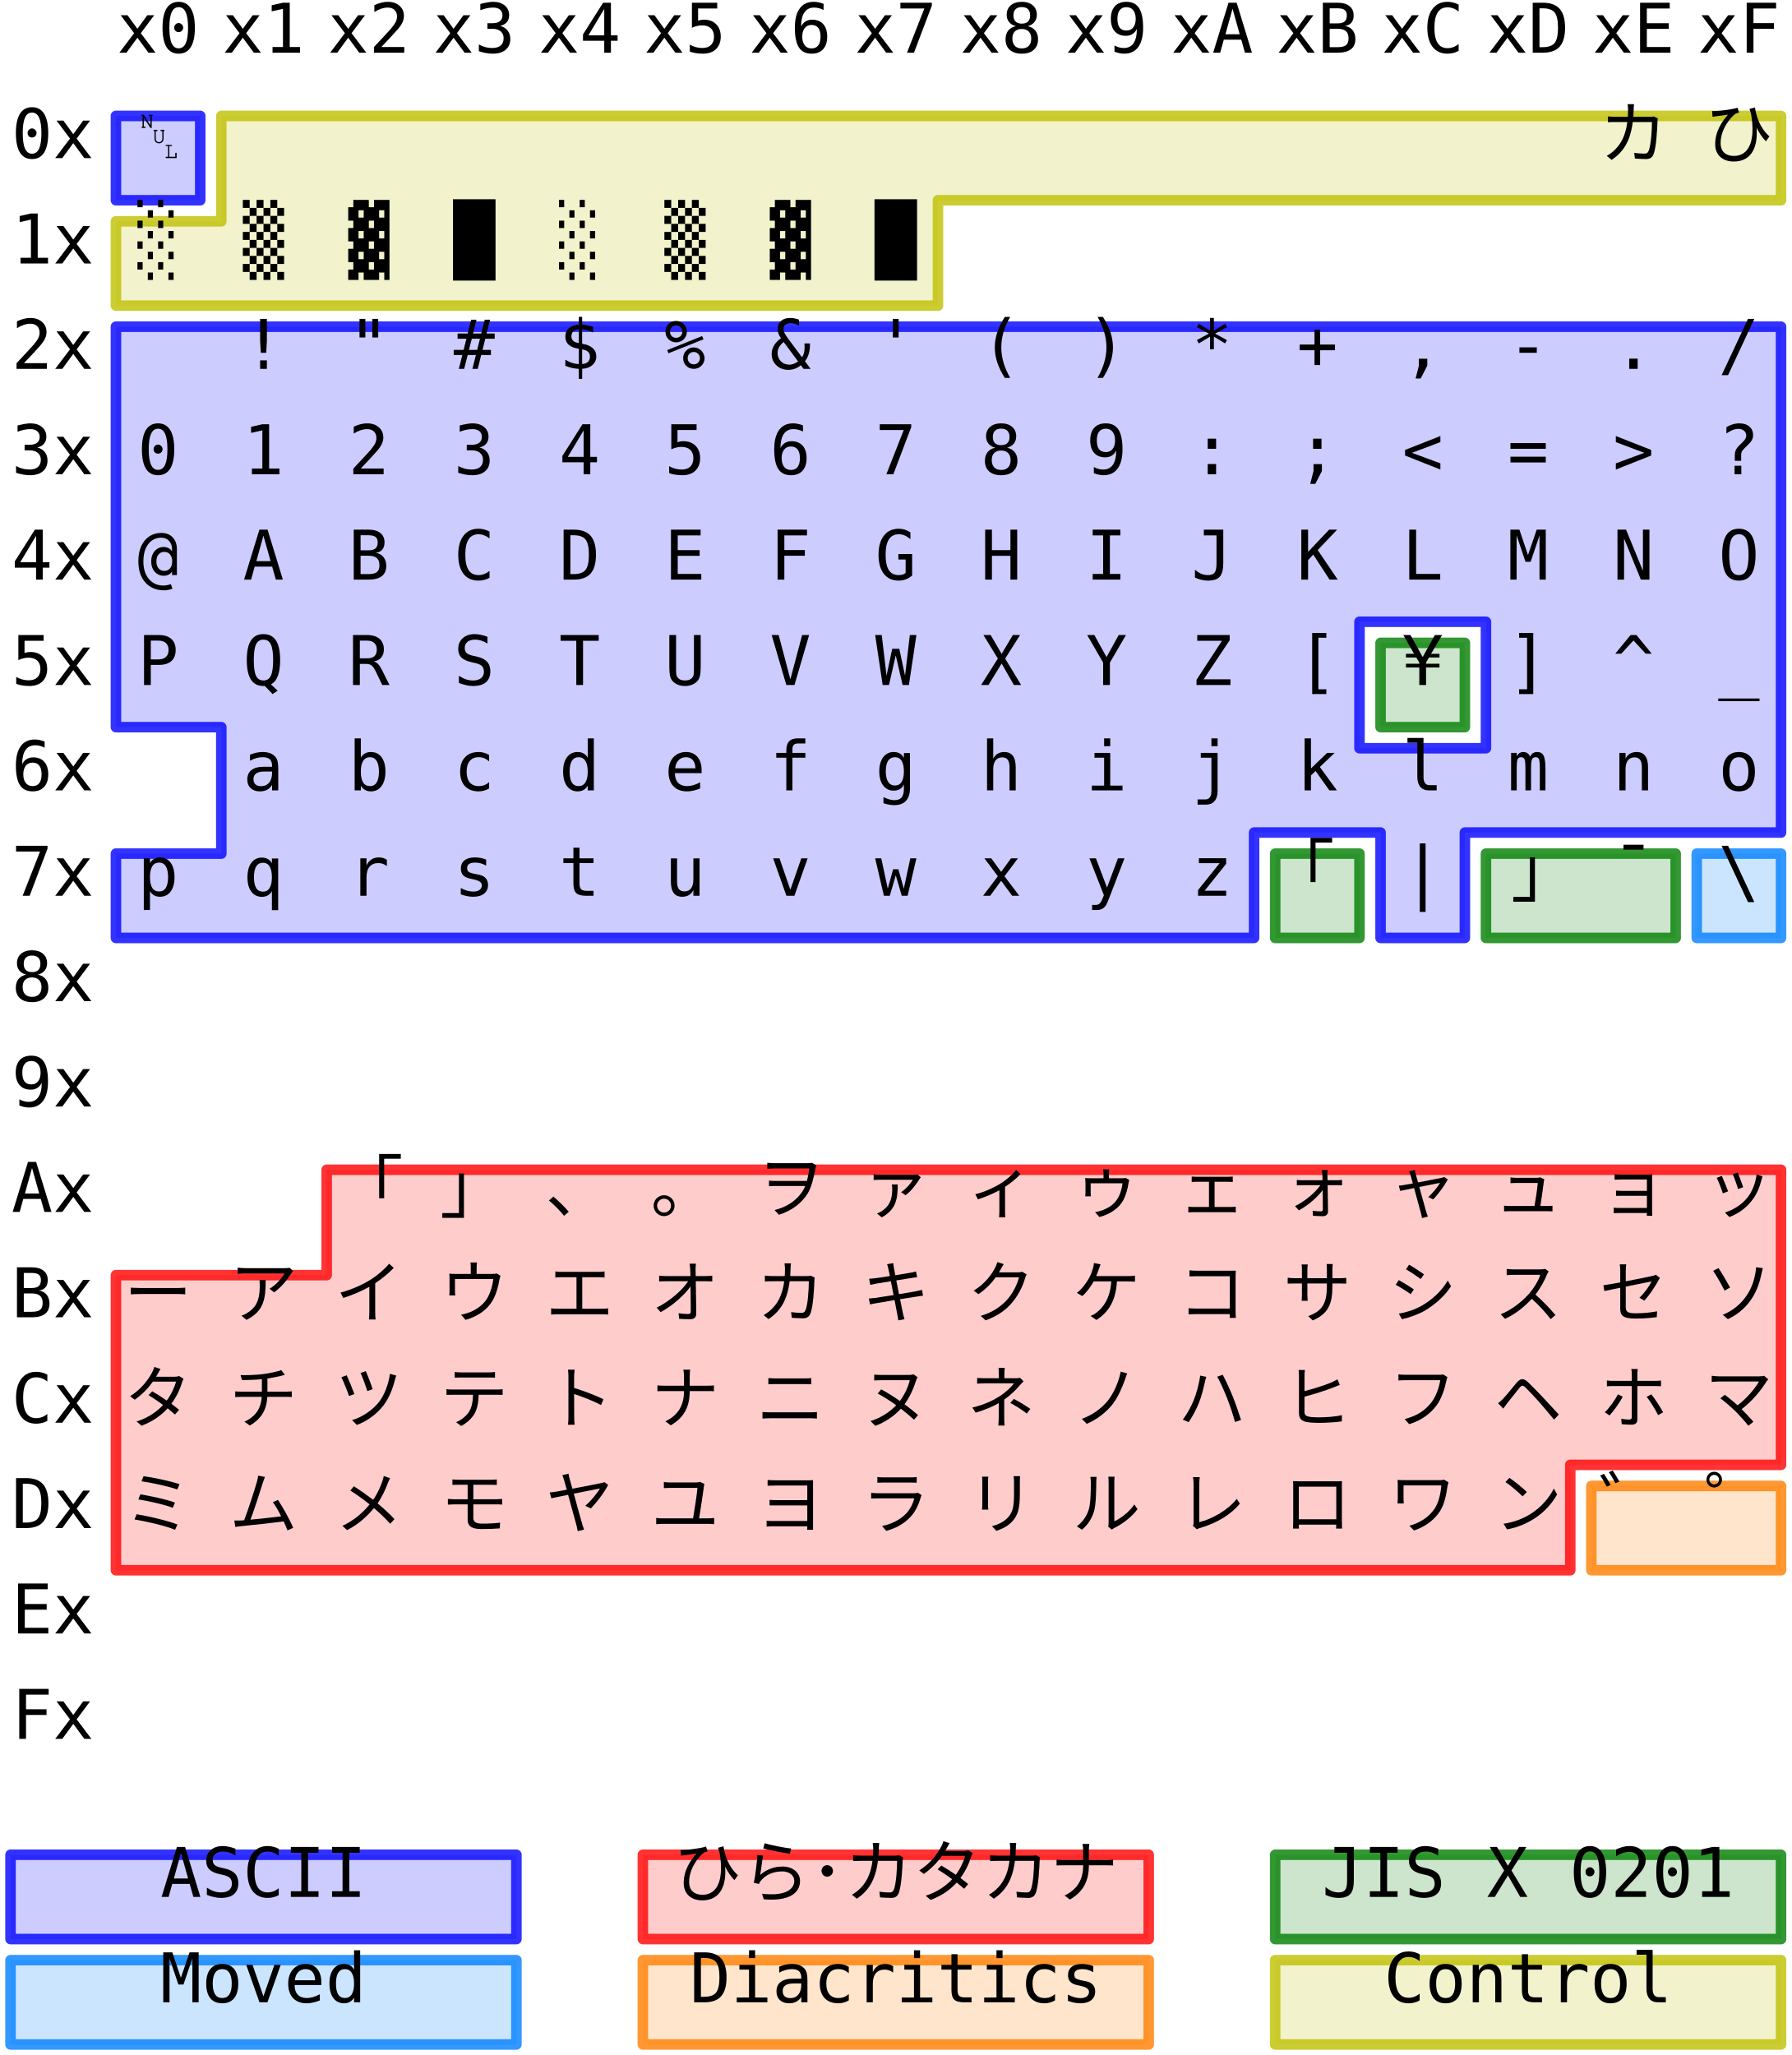
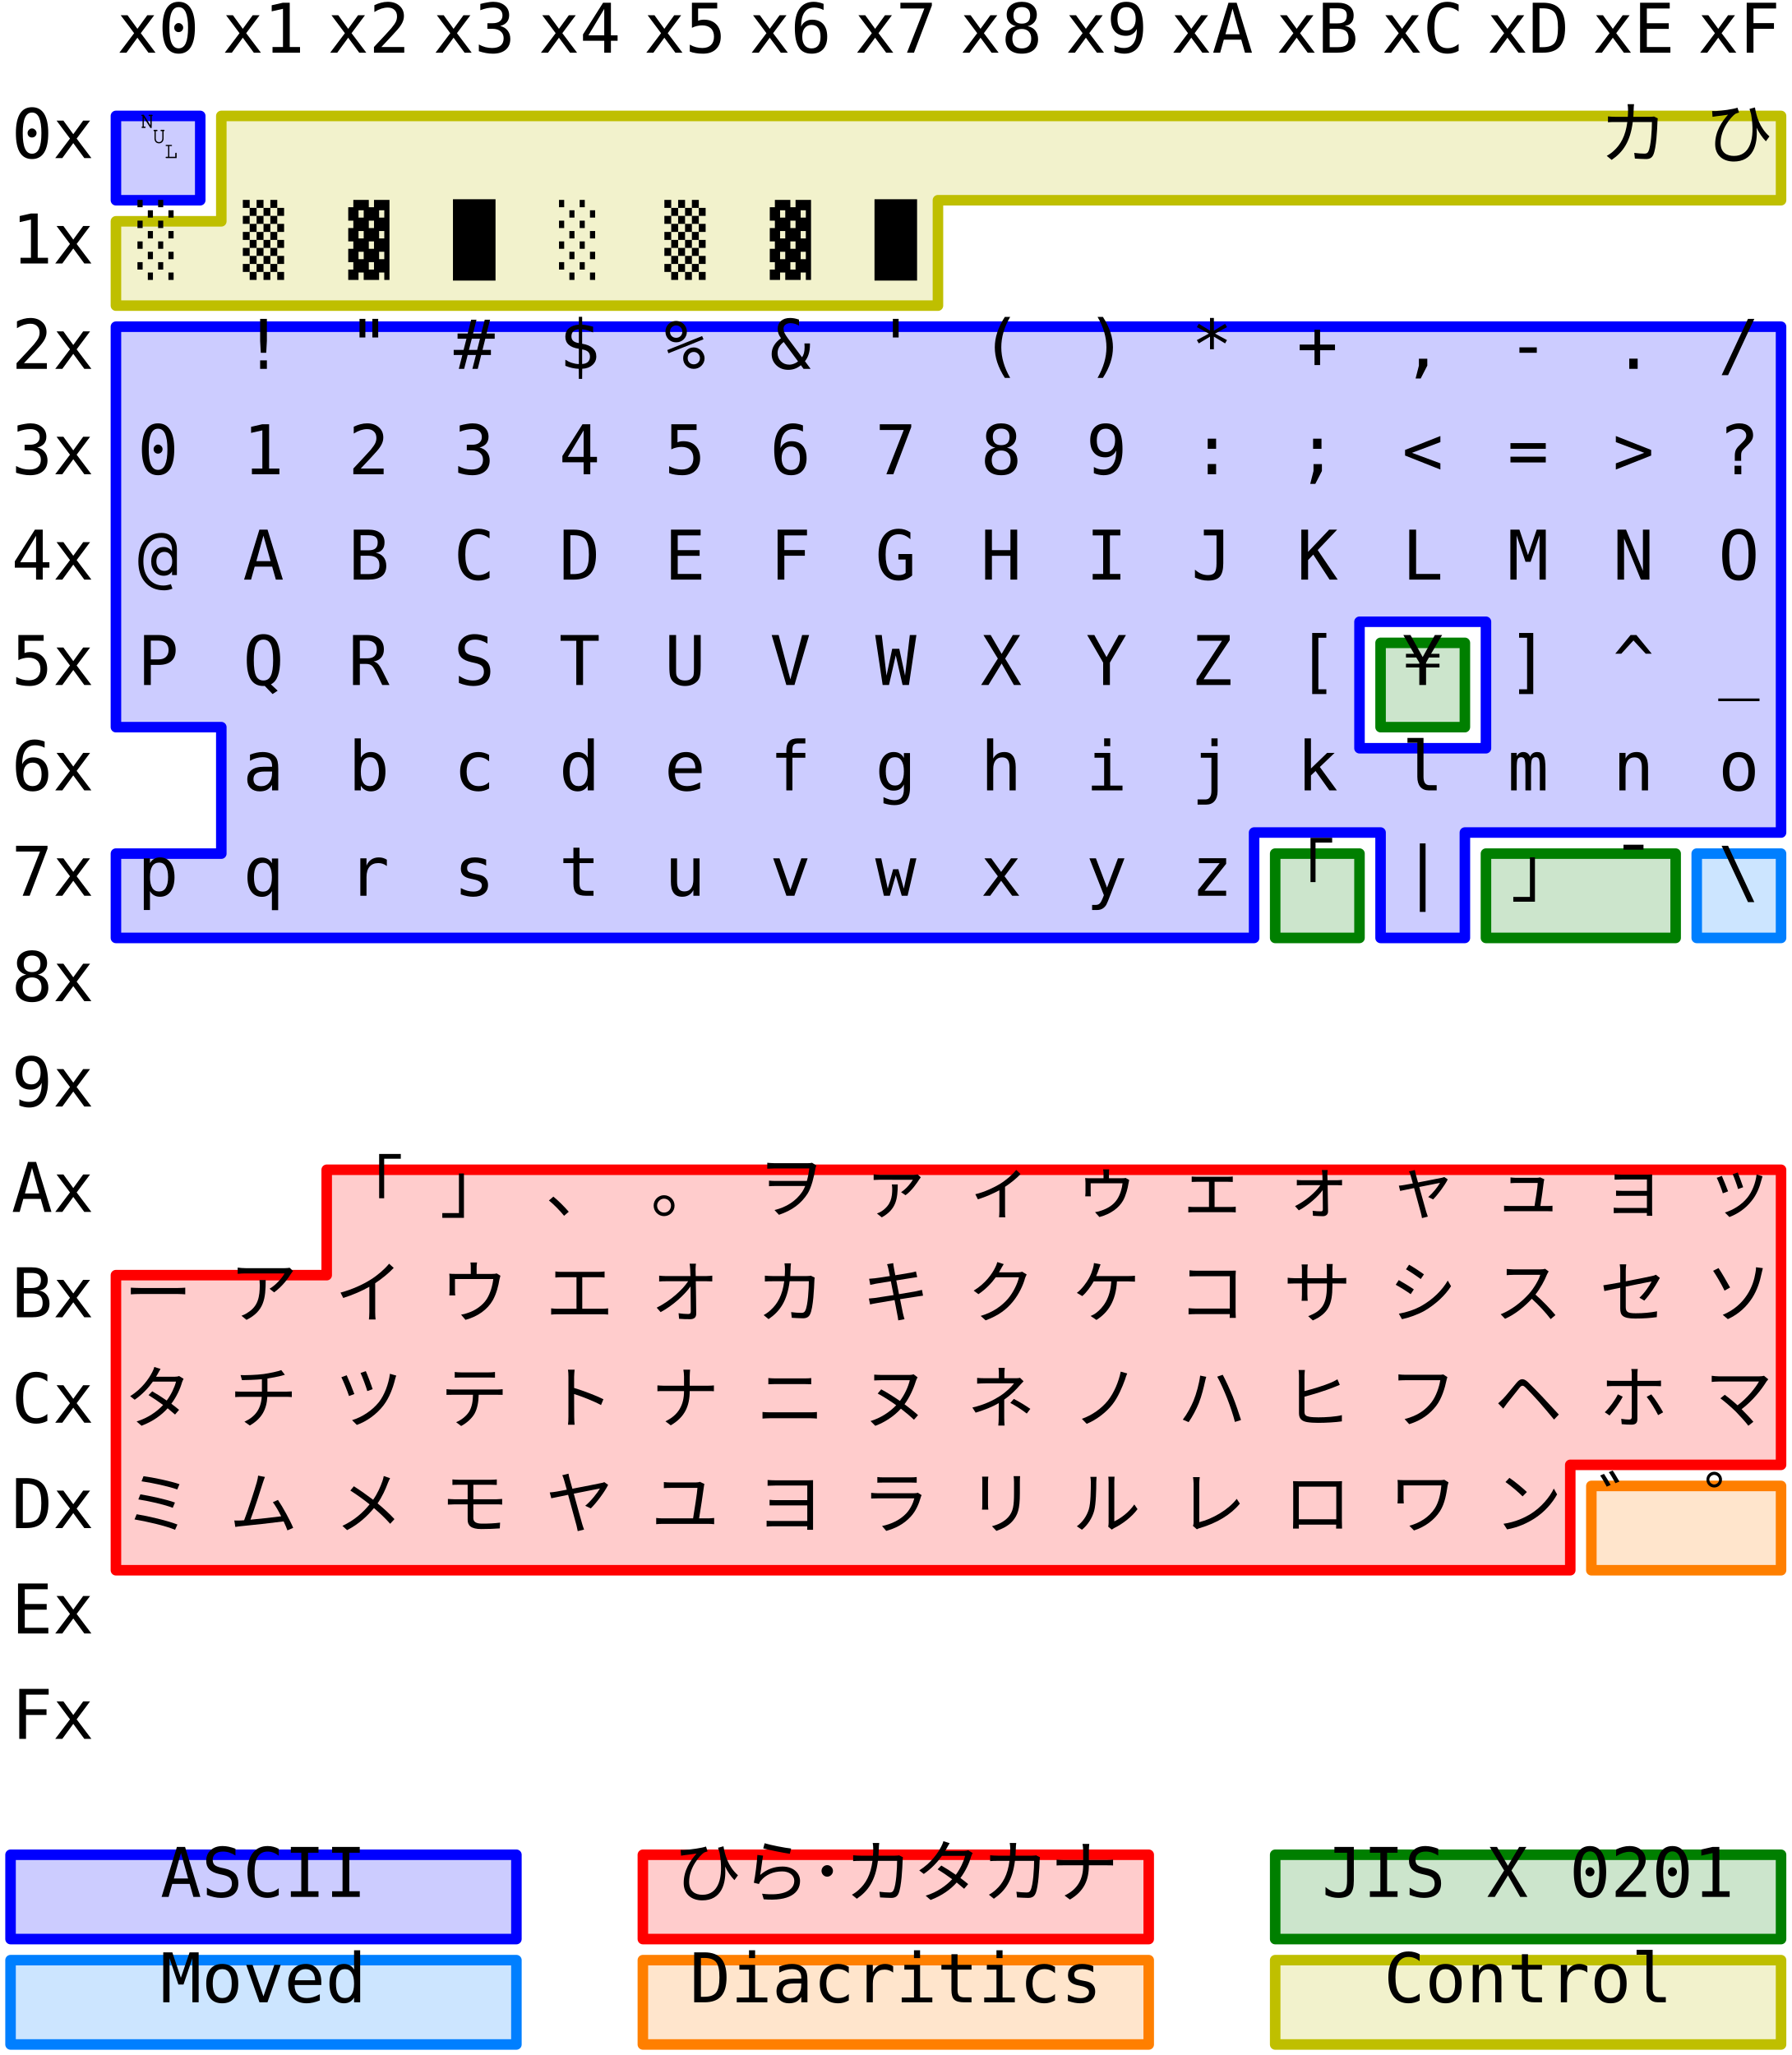
<svg xmlns="http://www.w3.org/2000/svg" width="340" height="390" viewBox="0 0 340 390">
  <style>
    path { stroke-width: 2px; stroke-linejoin: round; fill-rule: evenodd }
    text { font: 13px monospace; text-anchor: middle; alignment-baseline: central }
  </style>
-   <path d="M22,22h16v16h-16zM22,62h316v96h-60v20h-16v-20h-24v20h-216v-16h20v-24h-20zM258,118v24h24v-24zM2,352h96v16h-96z" fill="rgba(0, 0, 255, 0.2)" stroke="rgba(0, 0, 255, 0.8)" />
-   <path d="M322,162h16v16h-16zM2,372h96v16h-96z" fill="rgba(0, 127, 255, 0.2)" stroke="rgba(0, 127, 255, 0.8)" />
-   <path d="M62,222h276v56h-40v20h-276v-56h40zM122,352h96v16h-96z" fill="rgba(255, 0, 0, 0.2)" stroke="rgba(255, 0, 0, 0.8)" />
-   <path d="M262,122h16v16h-16zM242,162h16v16h-16zM282,162h36v16h-36zM242,352h96v16h-96z" fill="rgba(0, 127, 0, 0.2)" stroke="rgba(0, 127, 0, 0.8)" />
-   <path d="M302,282h36v16h-36zM122,372h96v16h-96z" fill="rgba(255, 127, 0, 0.2)" stroke="rgba(255, 127, 0, 0.8)" />
-   <path d="M42,22h296v16h-160v20h-156v-16h20zM242,372h96v16h-96z" fill="rgba(191, 191, 0, 0.2)" stroke="rgba(191, 191, 0, 0.8)" />
+   <path d="M22,22h16v16h-16zM22,62h316v96h-60v20h-16v-20h-24v20h-216v-16h20v-24h-20zM258,118v24h24v-24zM2,352h96v16h-96z" fill="rgba(0, 0, 255, 0.2)" stroke="rgb(0, 0, 255)" />
+   <path d="M322,162h16v16h-16zM2,372h96v16h-96z" fill="rgba(0, 127, 255, 0.2)" stroke="rgb(0, 127, 255)" />
+   <path d="M62,222h276v56h-40v20h-276v-56h40zM122,352h96v16h-96z" fill="rgba(255, 0, 0, 0.2)" stroke="rgb(255, 0, 0)" />
+   <path d="M262,122h16v16h-16zM242,162h16v16h-16zM282,162h36v16h-36zM242,352h96v16h-96z" fill="rgba(0, 127, 0, 0.2)" stroke="rgb(0, 127, 0)" />
+   <path d="M302,282h36v16h-36zM122,372h96v16h-96z" fill="rgba(255, 127, 0, 0.2)" stroke="rgb(255, 127, 0)" />
+   <path d="M42,22h296v16h-160v20h-156v-16h20zM242,372h96v16h-96z" fill="rgba(191, 191, 0, 0.2)" stroke="rgb(191, 191, 0)" />
  <text x="30" y="10">x0</text>
  <text x="50" y="10">x1</text>
  <text x="70" y="10">x2</text>
  <text x="90" y="10">x3</text>
  <text x="110" y="10">x4</text>
  <text x="130" y="10">x5</text>
  <text x="150" y="10">x6</text>
  <text x="170" y="10">x7</text>
  <text x="190" y="10">x8</text>
  <text x="210" y="10">x9</text>
  <text x="230" y="10">xA</text>
  <text x="250" y="10">xB</text>
  <text x="270" y="10">xC</text>
  <text x="290" y="10">xD</text>
  <text x="310" y="10">xE</text>
  <text x="330" y="10">xF</text>
  <text x="10" y="30">0x</text>
  <text x="10" y="50">1x</text>
  <text x="10" y="70">2x</text>
  <text x="10" y="90">3x</text>
  <text x="10" y="110">4x</text>
  <text x="10" y="130">5x</text>
  <text x="10" y="150">6x</text>
  <text x="10" y="170">7x</text>
  <text x="10" y="190">8x</text>
  <text x="10" y="210">9x</text>
  <text x="10" y="230">Ax</text>
  <text x="10" y="250">Bx</text>
  <text x="10" y="270">Cx</text>
  <text x="10" y="290">Dx</text>
  <text x="10" y="310">Ex</text>
  <text x="10" y="330">Fx</text>
  <text x="30" y="30">␀</text>
  <text x="310" y="30">カ</text>
  <text x="330" y="30">ひ</text>
  <text x="30" y="50">░</text>
  <text x="50" y="50">▒</text>
  <text x="70" y="50">▓</text>
  <text x="90" y="50">█</text>
  <text x="110" y="50">░</text>
  <text x="130" y="50">▒</text>
  <text x="150" y="50">▓</text>
  <text x="170" y="50">█</text>
  <text x="30" y="70"> </text>
  <text x="50" y="70">!</text>
  <text x="70" y="70">"</text>
  <text x="90" y="70">#</text>
  <text x="110" y="70">$</text>
  <text x="130" y="70">%</text>
  <text x="150" y="70">&amp;</text>
  <text x="170" y="70">'</text>
  <text x="190" y="70">(</text>
  <text x="210" y="70">)</text>
  <text x="230" y="70">*</text>
  <text x="250" y="70">+</text>
  <text x="270" y="70">,</text>
  <text x="290" y="70">-</text>
  <text x="310" y="70">.</text>
  <text x="330" y="70">/</text>
  <text x="30" y="90">0</text>
  <text x="50" y="90">1</text>
  <text x="70" y="90">2</text>
  <text x="90" y="90">3</text>
  <text x="110" y="90">4</text>
  <text x="130" y="90">5</text>
  <text x="150" y="90">6</text>
  <text x="170" y="90">7</text>
  <text x="190" y="90">8</text>
  <text x="210" y="90">9</text>
  <text x="230" y="90">:</text>
  <text x="250" y="90">;</text>
  <text x="270" y="90">&lt;</text>
  <text x="290" y="90">=</text>
  <text x="310" y="90">&gt;</text>
  <text x="330" y="90">?</text>
  <text x="30" y="110">@</text>
  <text x="50" y="110">A</text>
  <text x="70" y="110">B</text>
  <text x="90" y="110">C</text>
  <text x="110" y="110">D</text>
  <text x="130" y="110">E</text>
  <text x="150" y="110">F</text>
  <text x="170" y="110">G</text>
  <text x="190" y="110">H</text>
  <text x="210" y="110">I</text>
  <text x="230" y="110">J</text>
  <text x="250" y="110">K</text>
  <text x="270" y="110">L</text>
  <text x="290" y="110">M</text>
  <text x="310" y="110">N</text>
  <text x="330" y="110">O</text>
  <text x="30" y="130">P</text>
  <text x="50" y="130">Q</text>
  <text x="70" y="130">R</text>
  <text x="90" y="130">S</text>
  <text x="110" y="130">T</text>
  <text x="130" y="130">U</text>
  <text x="150" y="130">V</text>
  <text x="170" y="130">W</text>
  <text x="190" y="130">X</text>
  <text x="210" y="130">Y</text>
  <text x="230" y="130">Z</text>
  <text x="250" y="130">[</text>
  <text x="270" y="130">¥</text>
  <text x="290" y="130">]</text>
  <text x="310" y="130">^</text>
  <text x="330" y="130">_</text>
  <text x="50" y="150">a</text>
  <text x="70" y="150">b</text>
  <text x="90" y="150">c</text>
  <text x="110" y="150">d</text>
  <text x="130" y="150">e</text>
  <text x="150" y="150">f</text>
  <text x="170" y="150">g</text>
  <text x="190" y="150">h</text>
  <text x="210" y="150">i</text>
  <text x="230" y="150">j</text>
  <text x="250" y="150">k</text>
  <text x="270" y="150">l</text>
  <text x="290" y="150">m</text>
  <text x="310" y="150">n</text>
  <text x="330" y="150">o</text>
  <text x="30" y="170">p</text>
  <text x="50" y="170">q</text>
  <text x="70" y="170">r</text>
  <text x="90" y="170">s</text>
  <text x="110" y="170">t</text>
  <text x="130" y="170">u</text>
  <text x="150" y="170">v</text>
  <text x="170" y="170">w</text>
  <text x="190" y="170">x</text>
  <text x="210" y="170">y</text>
  <text x="230" y="170">z</text>
  <text x="250" y="170">｢</text>
  <text x="270" y="170">|</text>
  <text x="290" y="170">｣</text>
  <text x="310" y="170">¯</text>
  <text x="330" y="170">\</text>
  <text x="70" y="230">「</text>
  <text x="90" y="230">」</text>
  <text x="110" y="230">、</text>
  <text x="130" y="230">。</text>
  <text x="150" y="230">ヲ</text>
  <text x="170" y="230">ァ</text>
  <text x="190" y="230">ィ</text>
  <text x="210" y="230">ゥ</text>
  <text x="230" y="230">ェ</text>
  <text x="250" y="230">ォ</text>
  <text x="270" y="230">ャ</text>
  <text x="290" y="230">ュ</text>
  <text x="310" y="230">ョ</text>
  <text x="330" y="230">ッ</text>
  <text x="30" y="250">ー</text>
  <text x="50" y="250">ア</text>
  <text x="70" y="250">イ</text>
  <text x="90" y="250">ウ</text>
  <text x="110" y="250">エ</text>
  <text x="130" y="250">オ</text>
  <text x="150" y="250">カ</text>
  <text x="170" y="250">キ</text>
  <text x="190" y="250">ク</text>
  <text x="210" y="250">ケ</text>
  <text x="230" y="250">コ</text>
  <text x="250" y="250">サ</text>
  <text x="270" y="250">シ</text>
  <text x="290" y="250">ス</text>
  <text x="310" y="250">セ</text>
  <text x="330" y="250">ソ</text>
  <text x="30" y="270">タ</text>
  <text x="50" y="270">チ</text>
  <text x="70" y="270">ツ</text>
  <text x="90" y="270">テ</text>
  <text x="110" y="270">ト</text>
  <text x="130" y="270">ナ</text>
  <text x="150" y="270">ニ</text>
  <text x="170" y="270">ヌ</text>
  <text x="190" y="270">ネ</text>
  <text x="210" y="270">ノ</text>
  <text x="230" y="270">ハ</text>
  <text x="250" y="270">ヒ</text>
  <text x="270" y="270">フ</text>
  <text x="290" y="270">ヘ</text>
  <text x="310" y="270">ホ</text>
  <text x="330" y="270">マ</text>
  <text x="30" y="290">ミ</text>
  <text x="50" y="290">ム</text>
  <text x="70" y="290">メ</text>
  <text x="90" y="290">モ</text>
  <text x="110" y="290">ヤ</text>
  <text x="130" y="290">ユ</text>
  <text x="150" y="290">ヨ</text>
  <text x="170" y="290">ラ</text>
  <text x="190" y="290">リ</text>
  <text x="210" y="290">ル</text>
  <text x="230" y="290">レ</text>
  <text x="250" y="290">ロ</text>
  <text x="270" y="290">ワ</text>
  <text x="290" y="290">ン</text>
  <text x="310" y="290">゛</text>
  <text x="330" y="290">゜</text>
  <text x="50" y="360">ASCII</text>
  <text x="50" y="380">Moved</text>
  <text x="170" y="360">ひら･カタカナ</text>
  <text x="170" y="380">Diacritics</text>
  <text x="290" y="360">JIS X 0201</text>
  <text x="290" y="380">Control</text>
</svg>
